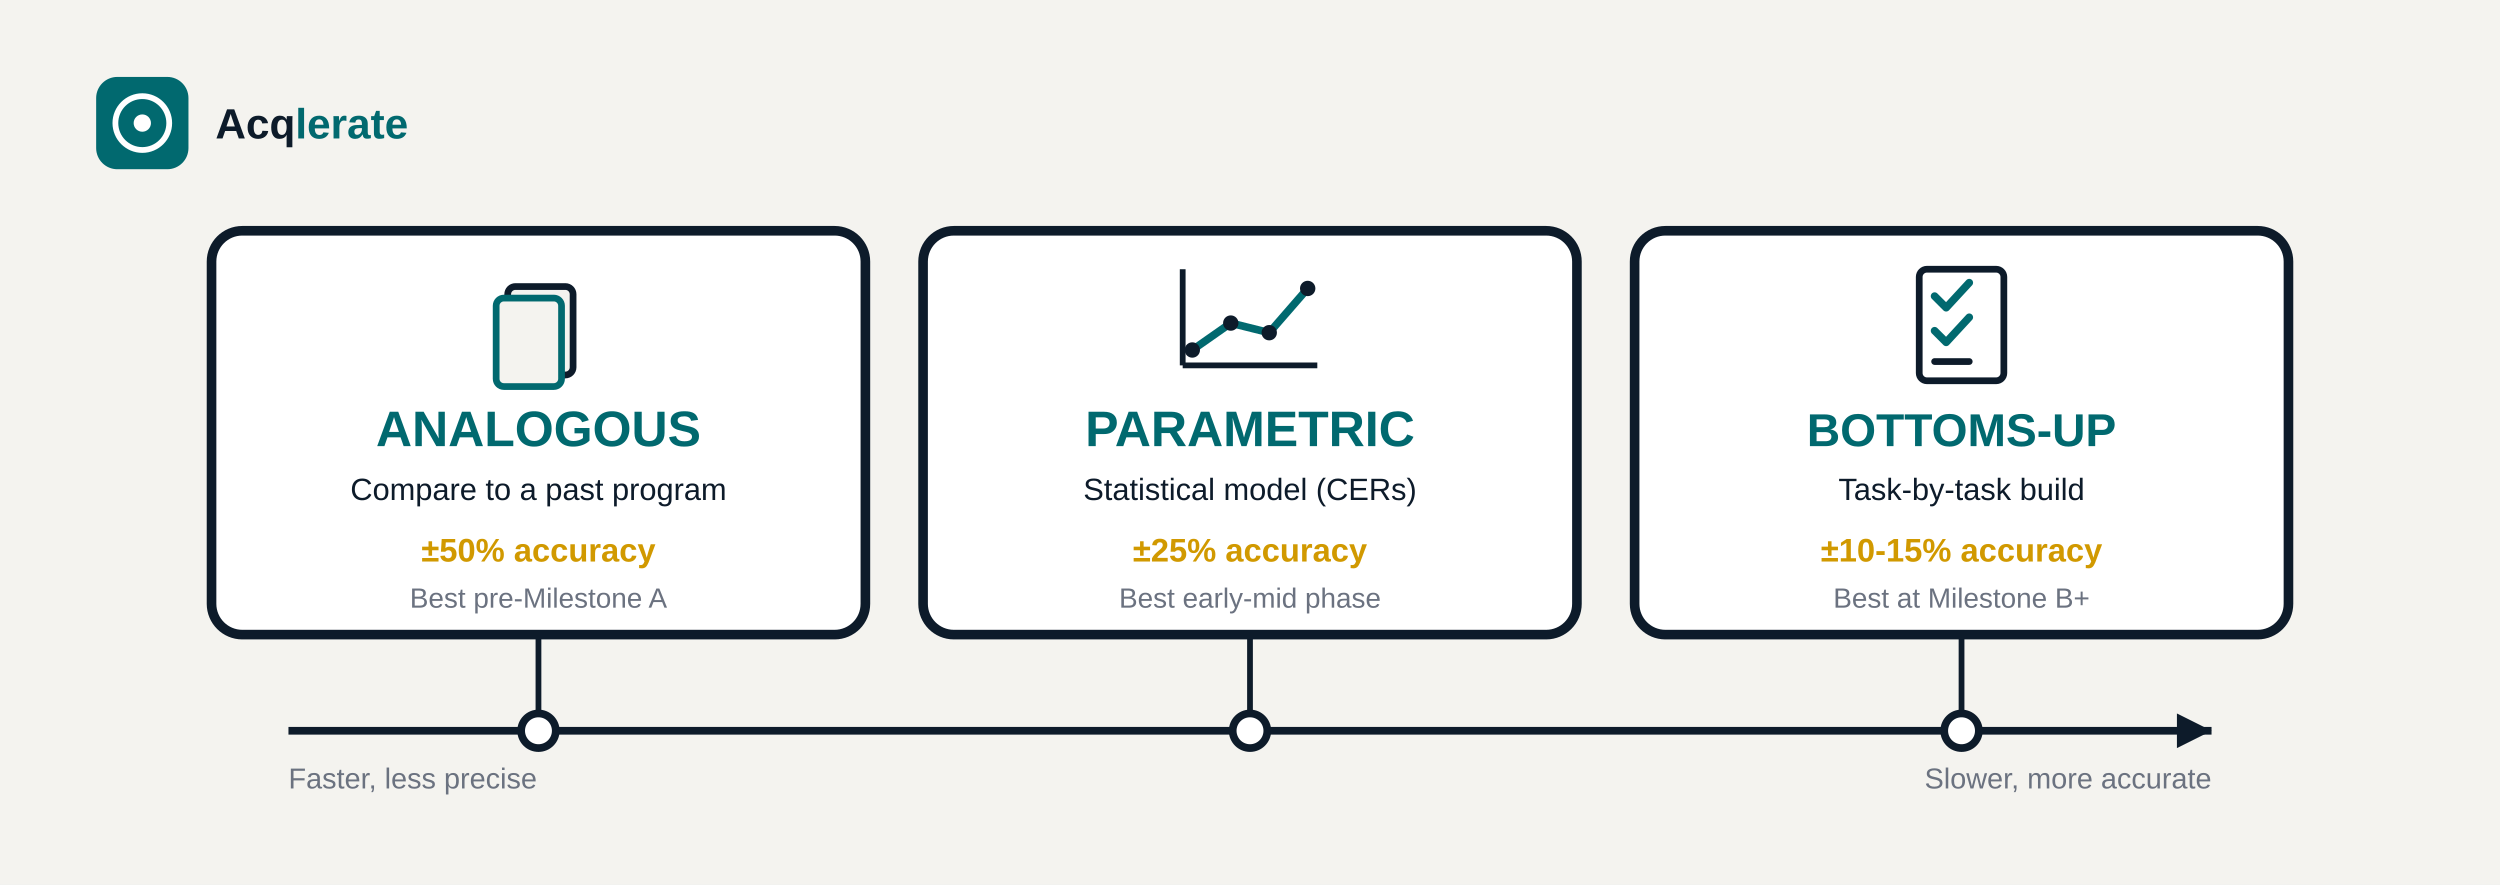
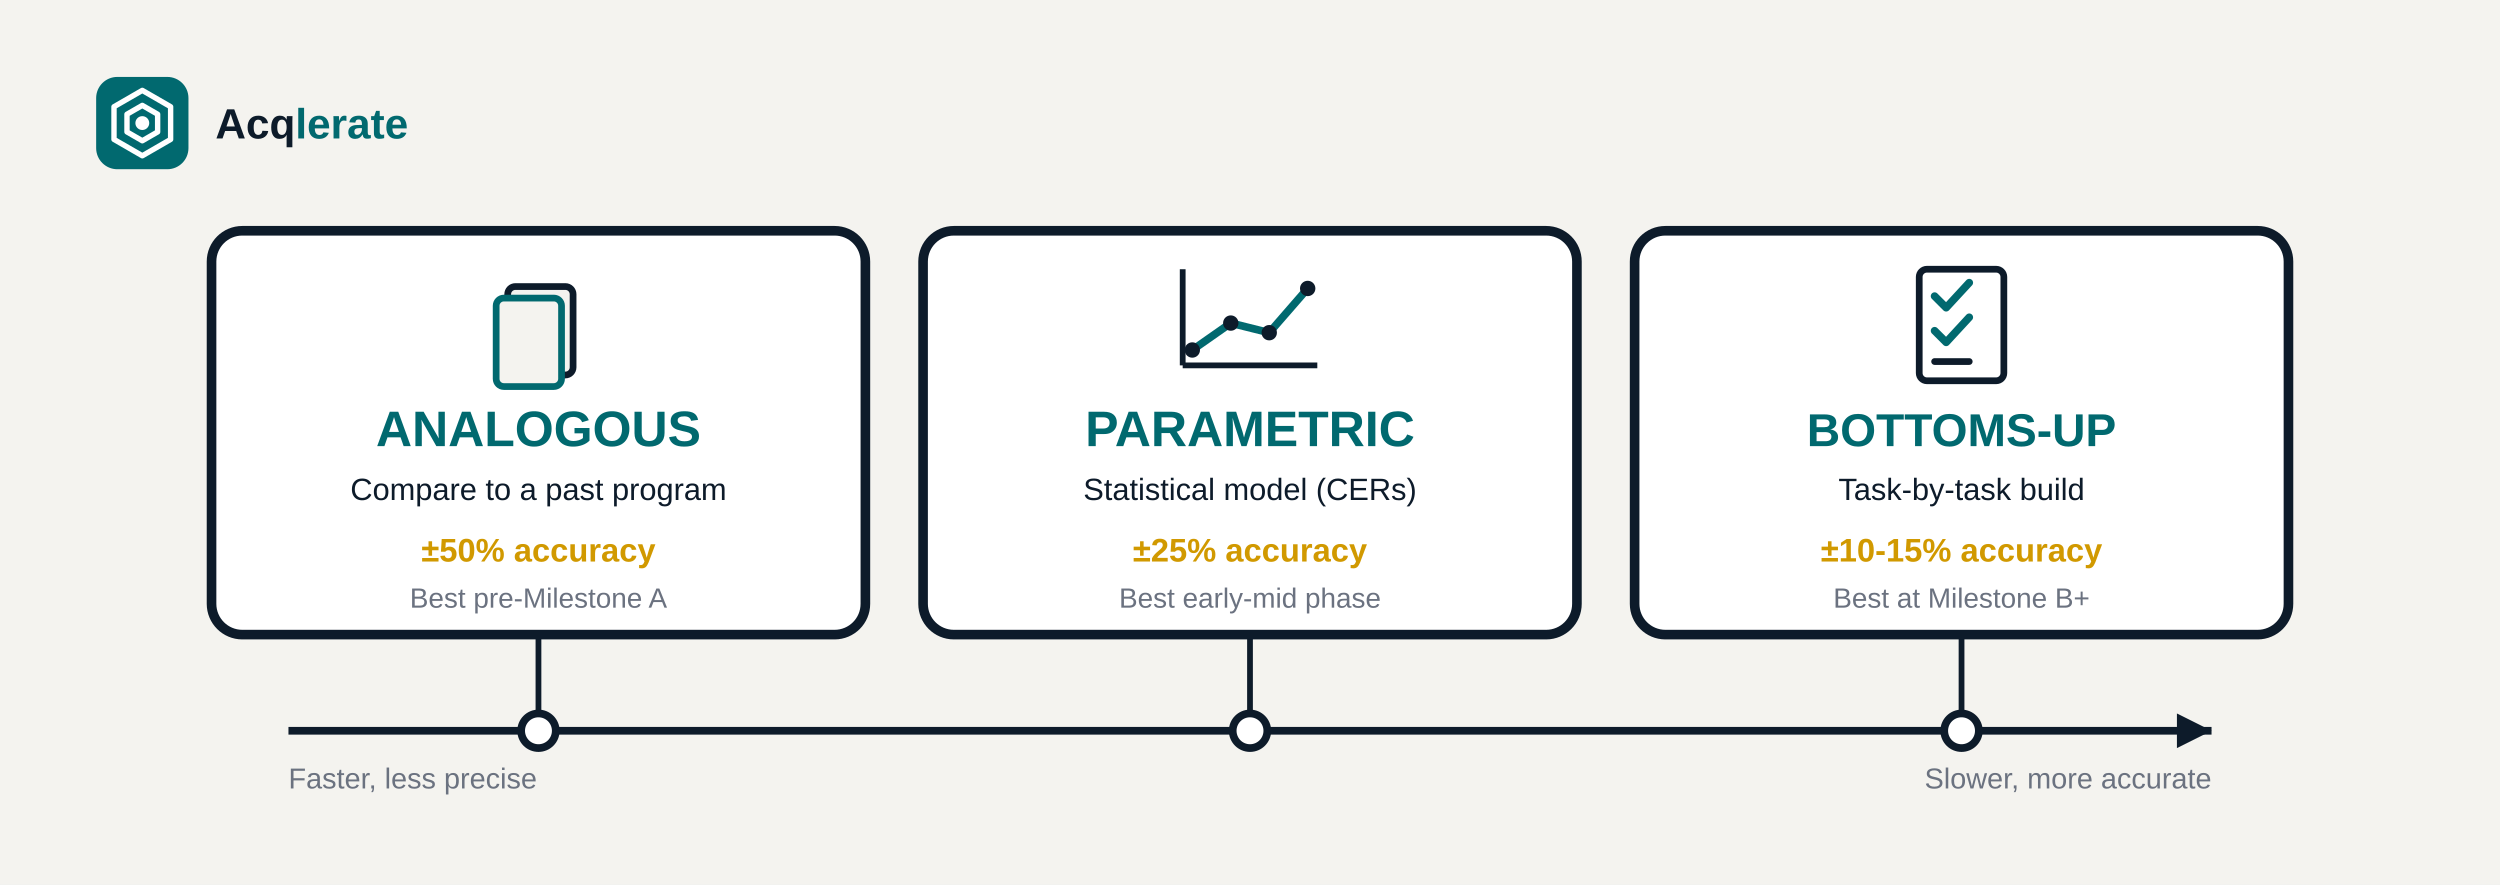
<svg xmlns="http://www.w3.org/2000/svg" viewBox="0 0 1300 460" width="1300" height="460">
  <rect width="1300" height="460" fill="#F4F3EF" />
  <g transform="translate(50,40)">
    <rect x="0" y="0" width="48" height="48" rx="11" fill="#01696F" />
-     <circle cx="24" cy="24" r="14" fill="none" stroke="#FFFFFF" stroke-width="3" />
-     <circle cx="24" cy="24" r="4.5" fill="#FFFFFF" />
+     <polygon points="24.0,7.0 38.72,15.5 38.72,32.5 24.0,41.0 9.28,32.5 9.28,15.5" fill="none" stroke="#FFFFFF" stroke-width="2.8" stroke-linejoin="round" />
+     <polygon points="24.0,14.8 31.97,19.4 31.97,28.6 24.0,33.2 16.03,28.6 16.03,19.4" fill="none" stroke="#FFFFFF" stroke-width="2.8" stroke-linejoin="round" />
+     <circle cx="24" cy="24" r="3.6" fill="#FFFFFF" />
    <text x="62" y="32" font-family="Arial, sans-serif" font-size="22" font-weight="700" fill="#0D1B2A">Acq<tspan fill="#01696F">lerate</tspan>
    </text>
  </g>
  <line x1="150" y1="380" x2="1150" y2="380" stroke="#0D1B2A" stroke-width="4" />
  <polygon points="1150,380 1132,371 1132,389" fill="#0D1B2A" />
  <text x="150" y="410" font-family="Arial, sans-serif" font-size="15" fill="#6B7280" text-anchor="start">Faster, less precise</text>
  <text x="1150" y="410" font-family="Arial, sans-serif" font-size="15" fill="#6B7280" text-anchor="end">Slower, more accurate</text>
  <g transform="translate(110,120)">
    <rect x="0" y="0" width="340" height="210" rx="16" fill="#FFFFFF" stroke="#0D1B2A" stroke-width="5" />
    <g transform="translate(148,25)">
      <rect x="6" y="4" width="34" height="46" rx="4" fill="#F4F3EF" stroke="#0D1B2A" stroke-width="3.5" />
      <rect x="0" y="10" width="34" height="46" rx="4" fill="#F4F3EF" stroke="#01696F" stroke-width="3.5" />
    </g>
    <text x="170" y="112" font-family="Arial, sans-serif" font-size="26" font-weight="800" fill="#01696F" text-anchor="middle">ANALOGOUS</text>
    <text x="170" y="140" font-family="Arial, sans-serif" font-size="16" fill="#0D1B2A" text-anchor="middle">Compare to a past program</text>
    <text x="170" y="172" font-family="Arial, sans-serif" font-size="17" font-weight="700" fill="#D19900" text-anchor="middle">±50% accuracy</text>
    <text x="170" y="196" font-family="Arial, sans-serif" font-size="14.5" fill="#6B7280" text-anchor="middle">Best pre-Milestone A</text>
  </g>
  <line x1="280" y1="330" x2="280" y2="380" stroke="#0D1B2A" stroke-width="3" />
  <circle cx="280" cy="380" r="9" fill="#FFFFFF" stroke="#0D1B2A" stroke-width="4" />
  <g transform="translate(480,120)">
    <rect x="0" y="0" width="340" height="210" rx="16" fill="#FFFFFF" stroke="#0D1B2A" stroke-width="5" />
    <g transform="translate(135,20)">
      <line x1="0" y1="50" x2="70" y2="50" stroke="#0D1B2A" stroke-width="3" />
      <line x1="0" y1="0" x2="0" y2="50" stroke="#0D1B2A" stroke-width="3" />
      <polyline points="5,42 25,28 45,33 65,10" fill="none" stroke="#01696F" stroke-width="4" stroke-linejoin="round" stroke-linecap="round" />
      <circle cx="5" cy="42" r="4" fill="#0D1B2A" />
      <circle cx="25" cy="28" r="4" fill="#0D1B2A" />
      <circle cx="45" cy="33" r="4" fill="#0D1B2A" />
      <circle cx="65" cy="10" r="4" fill="#0D1B2A" />
    </g>
    <text x="170" y="112" font-family="Arial, sans-serif" font-size="26" font-weight="800" fill="#01696F" text-anchor="middle">PARAMETRIC</text>
    <text x="170" y="140" font-family="Arial, sans-serif" font-size="16" fill="#0D1B2A" text-anchor="middle">Statistical model (CERs)</text>
    <text x="170" y="172" font-family="Arial, sans-serif" font-size="17" font-weight="700" fill="#D19900" text-anchor="middle">±25% accuracy</text>
    <text x="170" y="196" font-family="Arial, sans-serif" font-size="14.5" fill="#6B7280" text-anchor="middle">Best early-mid phase</text>
  </g>
  <line x1="650" y1="330" x2="650" y2="380" stroke="#0D1B2A" stroke-width="3" />
  <circle cx="650" cy="380" r="9" fill="#FFFFFF" stroke="#0D1B2A" stroke-width="4" />
  <g transform="translate(850,120)">
    <rect x="0" y="0" width="340" height="210" rx="16" fill="#FFFFFF" stroke="#0D1B2A" stroke-width="5" />
    <g transform="translate(148,20)">
      <rect x="0" y="0" width="44" height="58" rx="4" fill="none" stroke="#0D1B2A" stroke-width="3.5" />
      <path d="M8 14 l6 6 l12 -13" fill="none" stroke="#01696F" stroke-width="4" stroke-linecap="round" stroke-linejoin="round" />
      <path d="M8 32 l6 6 l12 -13" fill="none" stroke="#01696F" stroke-width="4" stroke-linecap="round" stroke-linejoin="round" />
      <line x1="8" y1="48" x2="26" y2="48" stroke="#0D1B2A" stroke-width="3.5" stroke-linecap="round" />
    </g>
    <text x="170" y="112" font-family="Arial, sans-serif" font-size="24" font-weight="800" fill="#01696F" text-anchor="middle">BOTTOMS-UP</text>
    <text x="170" y="140" font-family="Arial, sans-serif" font-size="16" fill="#0D1B2A" text-anchor="middle">Task-by-task build</text>
    <text x="170" y="172" font-family="Arial, sans-serif" font-size="17" font-weight="700" fill="#D19900" text-anchor="middle">±10-15% accuracy</text>
    <text x="170" y="196" font-family="Arial, sans-serif" font-size="14.5" fill="#6B7280" text-anchor="middle">Best at Milestone B+</text>
  </g>
  <line x1="1020" y1="330" x2="1020" y2="380" stroke="#0D1B2A" stroke-width="3" />
  <circle cx="1020" cy="380" r="9" fill="#FFFFFF" stroke="#0D1B2A" stroke-width="4" />
</svg>
